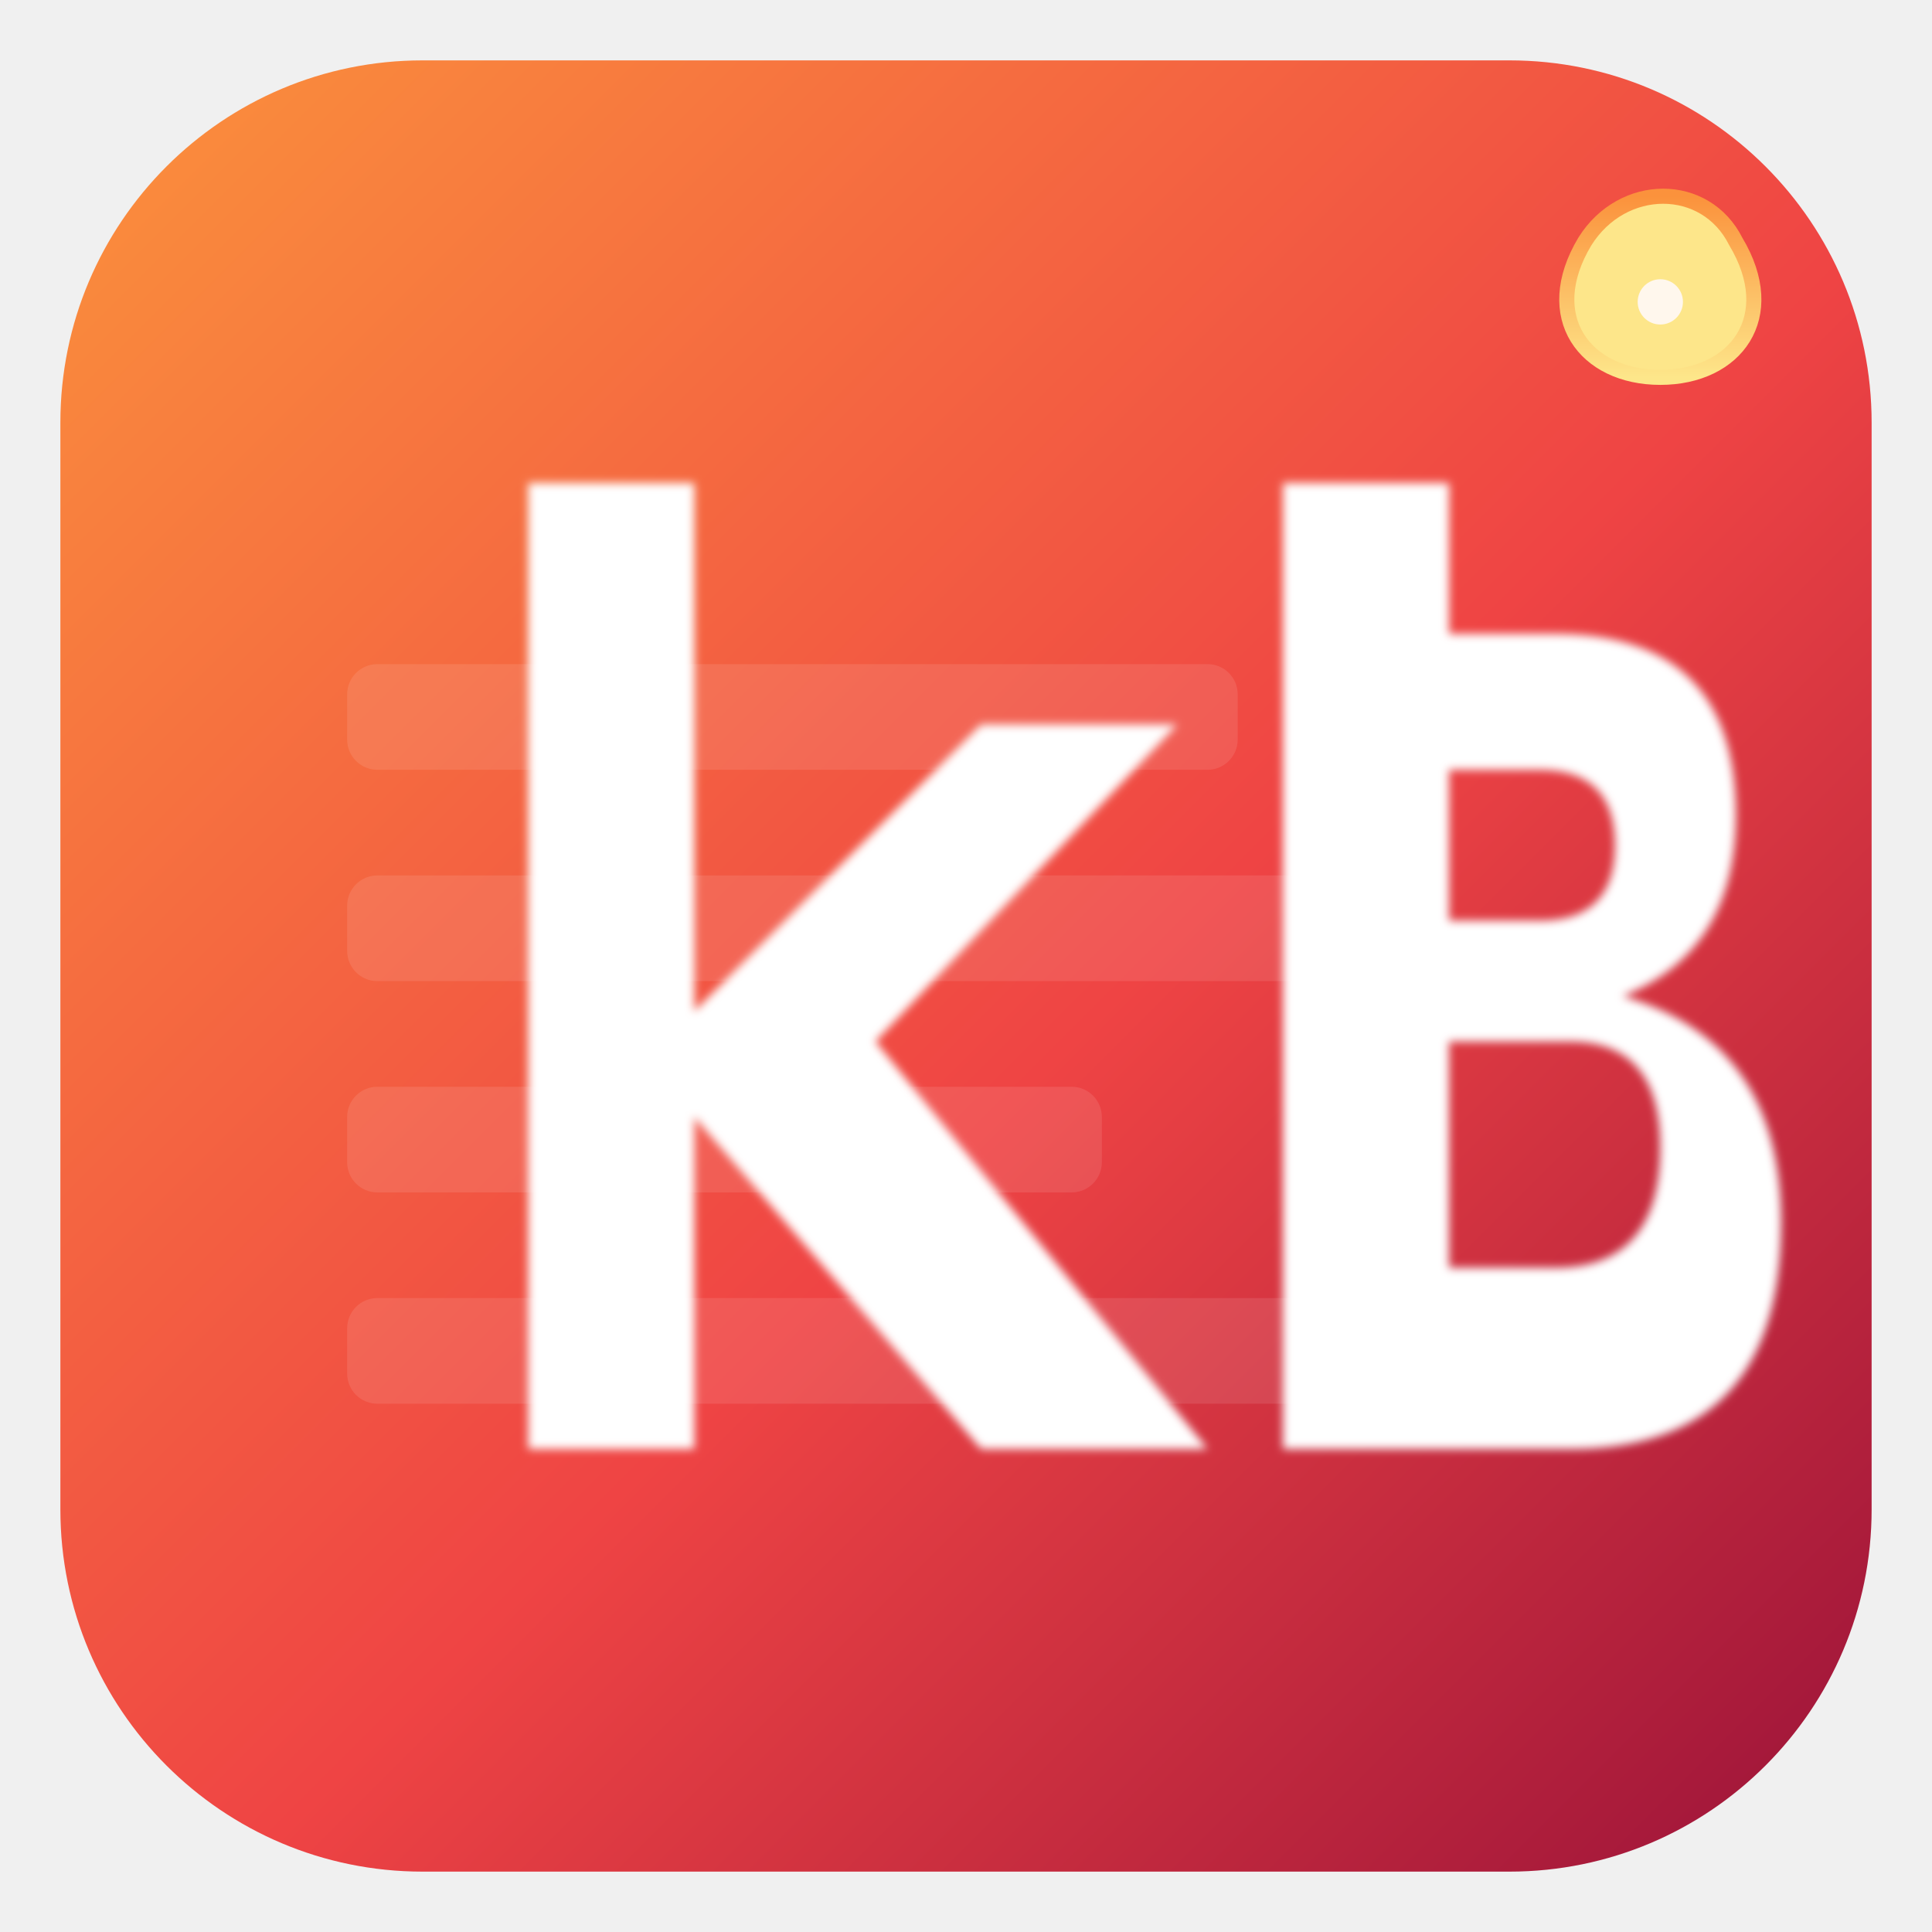
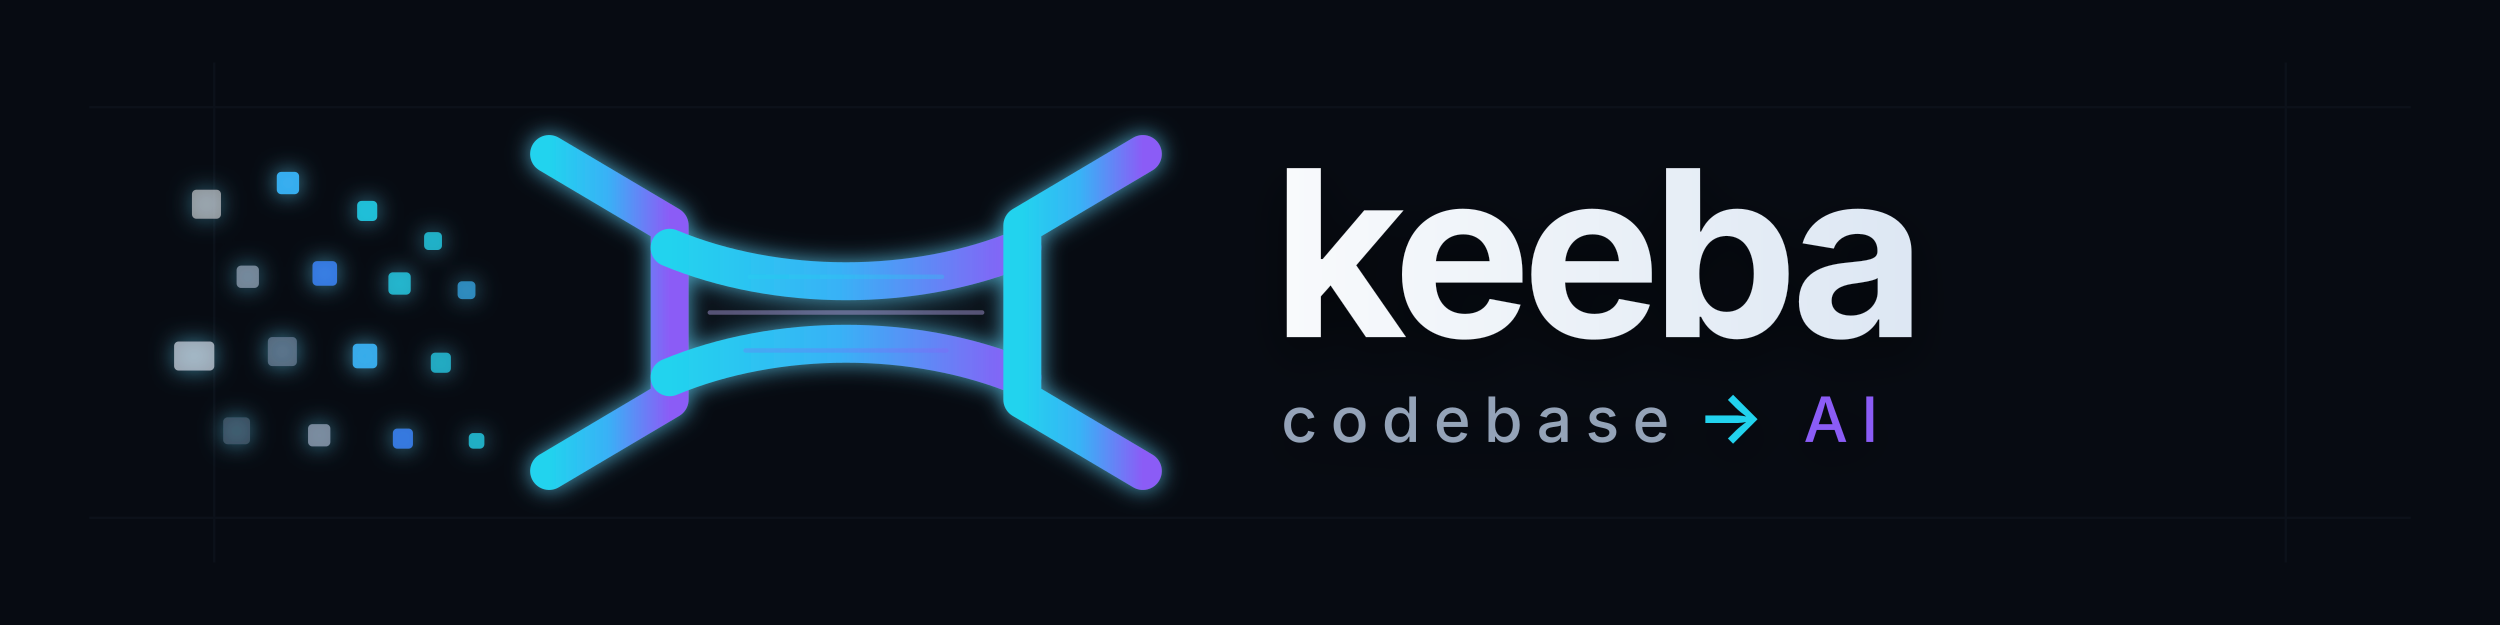
- <svg xmlns="http://www.w3.org/2000/svg" viewBox="0 0 256 256" width="256" height="256" role="img" aria-label="keeba">
+ <svg xmlns="http://www.w3.org/2000/svg" viewBox="0 0 1120 280" role="img" aria-labelledby="title desc">
  <defs>
-     <linearGradient id="bg" x1="0%" y1="0%" x2="100%" y2="100%">
-       <stop offset="0%" stop-color="#fb923c" />
-       <stop offset="55%" stop-color="#ef4444" />
-       <stop offset="100%" stop-color="#9a1239" />
+     <linearGradient id="keebaGradient" x1="0" y1="0" x2="1" y2="0">
+       <stop offset="0%" stop-color="#22D3EE" />
+       <stop offset="48%" stop-color="#38B2F6" />
+       <stop offset="100%" stop-color="#8B5CF6" />
    </linearGradient>
-     <linearGradient id="emberStroke" x1="0%" y1="100%" x2="0%" y2="0%">
-       <stop offset="0%" stop-color="#fde68a" />
-       <stop offset="100%" stop-color="#fb923c" />
+     <linearGradient id="textGradient" x1="0" y1="0" x2="1" y2="0">
+       <stop offset="0%" stop-color="#F8FAFC" />
+       <stop offset="100%" stop-color="#DDE7F3" />
    </linearGradient>
-     <filter id="soft" x="-10%" y="-10%" width="120%" height="120%">
-       <feGaussianBlur stdDeviation="0.6" />
+     <filter id="softGlow" x="-35%" y="-45%" width="170%" height="190%">
+       <feGaussianBlur stdDeviation="5" result="blur" />
+       <feColorMatrix in="blur" type="matrix" values="0 0 0 0 0.13  0 0 0 0 0.70  0 0 0 0 1.00  0 0 0 0.75 0" result="glow" />
+       <feMerge>
+         <feMergeNode in="glow" />
+         <feMergeNode in="SourceGraphic" />
+       </feMerge>
+     </filter>
+     <filter id="wordGlow" x="-10%" y="-30%" width="120%" height="160%">
+       <feDropShadow dx="0" dy="8" stdDeviation="10" flood-color="#000000" flood-opacity="0.42" />
    </filter>
  </defs>
-   <rect x="8" y="8" width="240" height="240" rx="48" ry="48" fill="url(#bg)" />
-   <g fill="#ffffff" opacity="0.10">
-     <rect x="46" y="88" width="118" height="14" rx="4" />
-     <rect x="46" y="116" width="142" height="14" rx="4" />
-     <rect x="46" y="144" width="100" height="14" rx="4" />
-     <rect x="46" y="172" width="130" height="14" rx="4" />
+   <rect width="1120" height="280" rx="0" fill="#070B12" />
+   <g opacity="0.16" stroke="#263244" stroke-width="1">
+     <path d="M40 48H1080M40 232H1080" />
+     <path d="M96 28V252M1024 28V252" />
  </g>
-   <g fill="#ffffff" filter="url(#soft)">
-     <path d="M70 64              L70 192              L92 192              L92 148              L130 192              L160 192              L116 138              L156 96              L130 96              L92 134              L92 64 Z" />
-     <path d="M170 64              L170 192              L208 192              Q236 192 236 162              Q236 138 215 132              Q230 126 230 108              Q230 84 206 84              L192 84              L192 64 Z              M192 102              L204 102              Q214 102 214 112              Q214 122 204 122              L192 122 Z              M192 138              L208 138              Q220 138 220 152              Q220 168 206 168              L192 168 Z" fill-rule="evenodd" />
+   <g transform="translate(86 47)" filter="url(#softGlow)">
+     <g>
+       <rect x="0" y="38" width="13" height="13" rx="2" fill="#E5E7EB" opacity="0.58" />
+       <rect x="38" y="30" width="10" height="10" rx="2" fill="#38B2F6" opacity="0.95" />
+       <rect x="74" y="43" width="9" height="9" rx="2" fill="#22D3EE" opacity="0.86" />
+       <rect x="104" y="57" width="8" height="8" rx="2" fill="#22D3EE" opacity="0.78" />
+       <rect x="20" y="72" width="10" height="10" rx="2" fill="#94A3B8" opacity="0.72" />
+       <rect x="54" y="70" width="11" height="11" rx="2" fill="#3B82F6" opacity="0.86" />
+       <rect x="88" y="75" width="10" height="10" rx="2" fill="#22D3EE" opacity="0.78" />
+       <rect x="119" y="79" width="8" height="8" rx="2" fill="#38B2F6" opacity="0.70" />
+       <rect x="-8" y="106" width="18" height="13" rx="2" fill="#CBD5E1" opacity="0.72" />
+       <rect x="34" y="104" width="13" height="13" rx="2" fill="#64748B" opacity="0.80" />
+       <rect x="72" y="107" width="11" height="11" rx="2" fill="#38B2F6" opacity="0.92" />
+       <rect x="107" y="111" width="9" height="9" rx="2" fill="#22D3EE" opacity="0.74" />
+       <rect x="14" y="140" width="12" height="12" rx="2" fill="#475569" opacity="0.72" />
+       <rect x="52" y="143" width="10" height="10" rx="2" fill="#94A3B8" opacity="0.76" />
+       <rect x="90" y="145" width="9" height="9" rx="2" fill="#3B82F6" opacity="0.86" />
+       <rect x="124" y="147" width="7" height="7" rx="2" fill="#22D3EE" opacity="0.78" />
+     </g>
+     <path d="M160 22 L214 54 L214 132 L160 164" fill="none" stroke="url(#keebaGradient)" stroke-width="17" stroke-linecap="round" stroke-linejoin="round" />
+     <path d="M214 64 C262 84 324 84 372 64" fill="none" stroke="url(#keebaGradient)" stroke-width="17" stroke-linecap="round" />
+     <path d="M214 122 C262 102 324 102 372 122" fill="none" stroke="url(#keebaGradient)" stroke-width="17" stroke-linecap="round" />
+     <path d="M426 22 L372 54 L372 132 L426 164" fill="none" stroke="url(#keebaGradient)" stroke-width="17" stroke-linecap="round" stroke-linejoin="round" />
+     <path d="M232 93H354" stroke="#C4B5FD" stroke-width="2" opacity="0.4" stroke-linecap="round" />
+     <path d="M250 77H336" stroke="#22D3EE" stroke-width="2" opacity="0.28" stroke-linecap="round" />
+     <path d="M248 110H338" stroke="#8B5CF6" stroke-width="2" opacity="0.25" stroke-linecap="round" />
  </g>
-   <g>
-     <path d="M210 32              C 215 24, 226 24, 230 32              C 236 42, 230 50, 220 50              C 210 50, 204 42, 210 32 Z" fill="#fde68a" stroke="url(#emberStroke)" stroke-width="2" />
-     <circle cx="220" cy="40" r="3" fill="#fff7ed" />
+   <g transform="translate(570 0)" filter="url(#wordGlow)">
+     <text x="0" y="151" fill="url(#textGradient)" font-family="Inter, ui-sans-serif, system-ui, -apple-system, BlinkMacSystemFont, 'Segoe UI', sans-serif" font-size="104" font-weight="650" letter-spacing="-4">keeba</text>
+     <text x="4" y="198" fill="#94A3B8" font-family="Inter, ui-sans-serif, system-ui, -apple-system, BlinkMacSystemFont, 'Segoe UI', sans-serif" font-size="28" font-weight="450" letter-spacing="6">codebase</text>
+     <text x="190" y="198" fill="#22D3EE" font-family="Inter, ui-sans-serif, system-ui, -apple-system, BlinkMacSystemFont, 'Segoe UI', sans-serif" font-size="32" font-weight="600">→</text>
+     <text x="238" y="198" fill="#8B5CF6" font-family="Inter, ui-sans-serif, system-ui, -apple-system, BlinkMacSystemFont, 'Segoe UI', sans-serif" font-size="28" font-weight="500" letter-spacing="6">AI</text>
  </g>
</svg>
